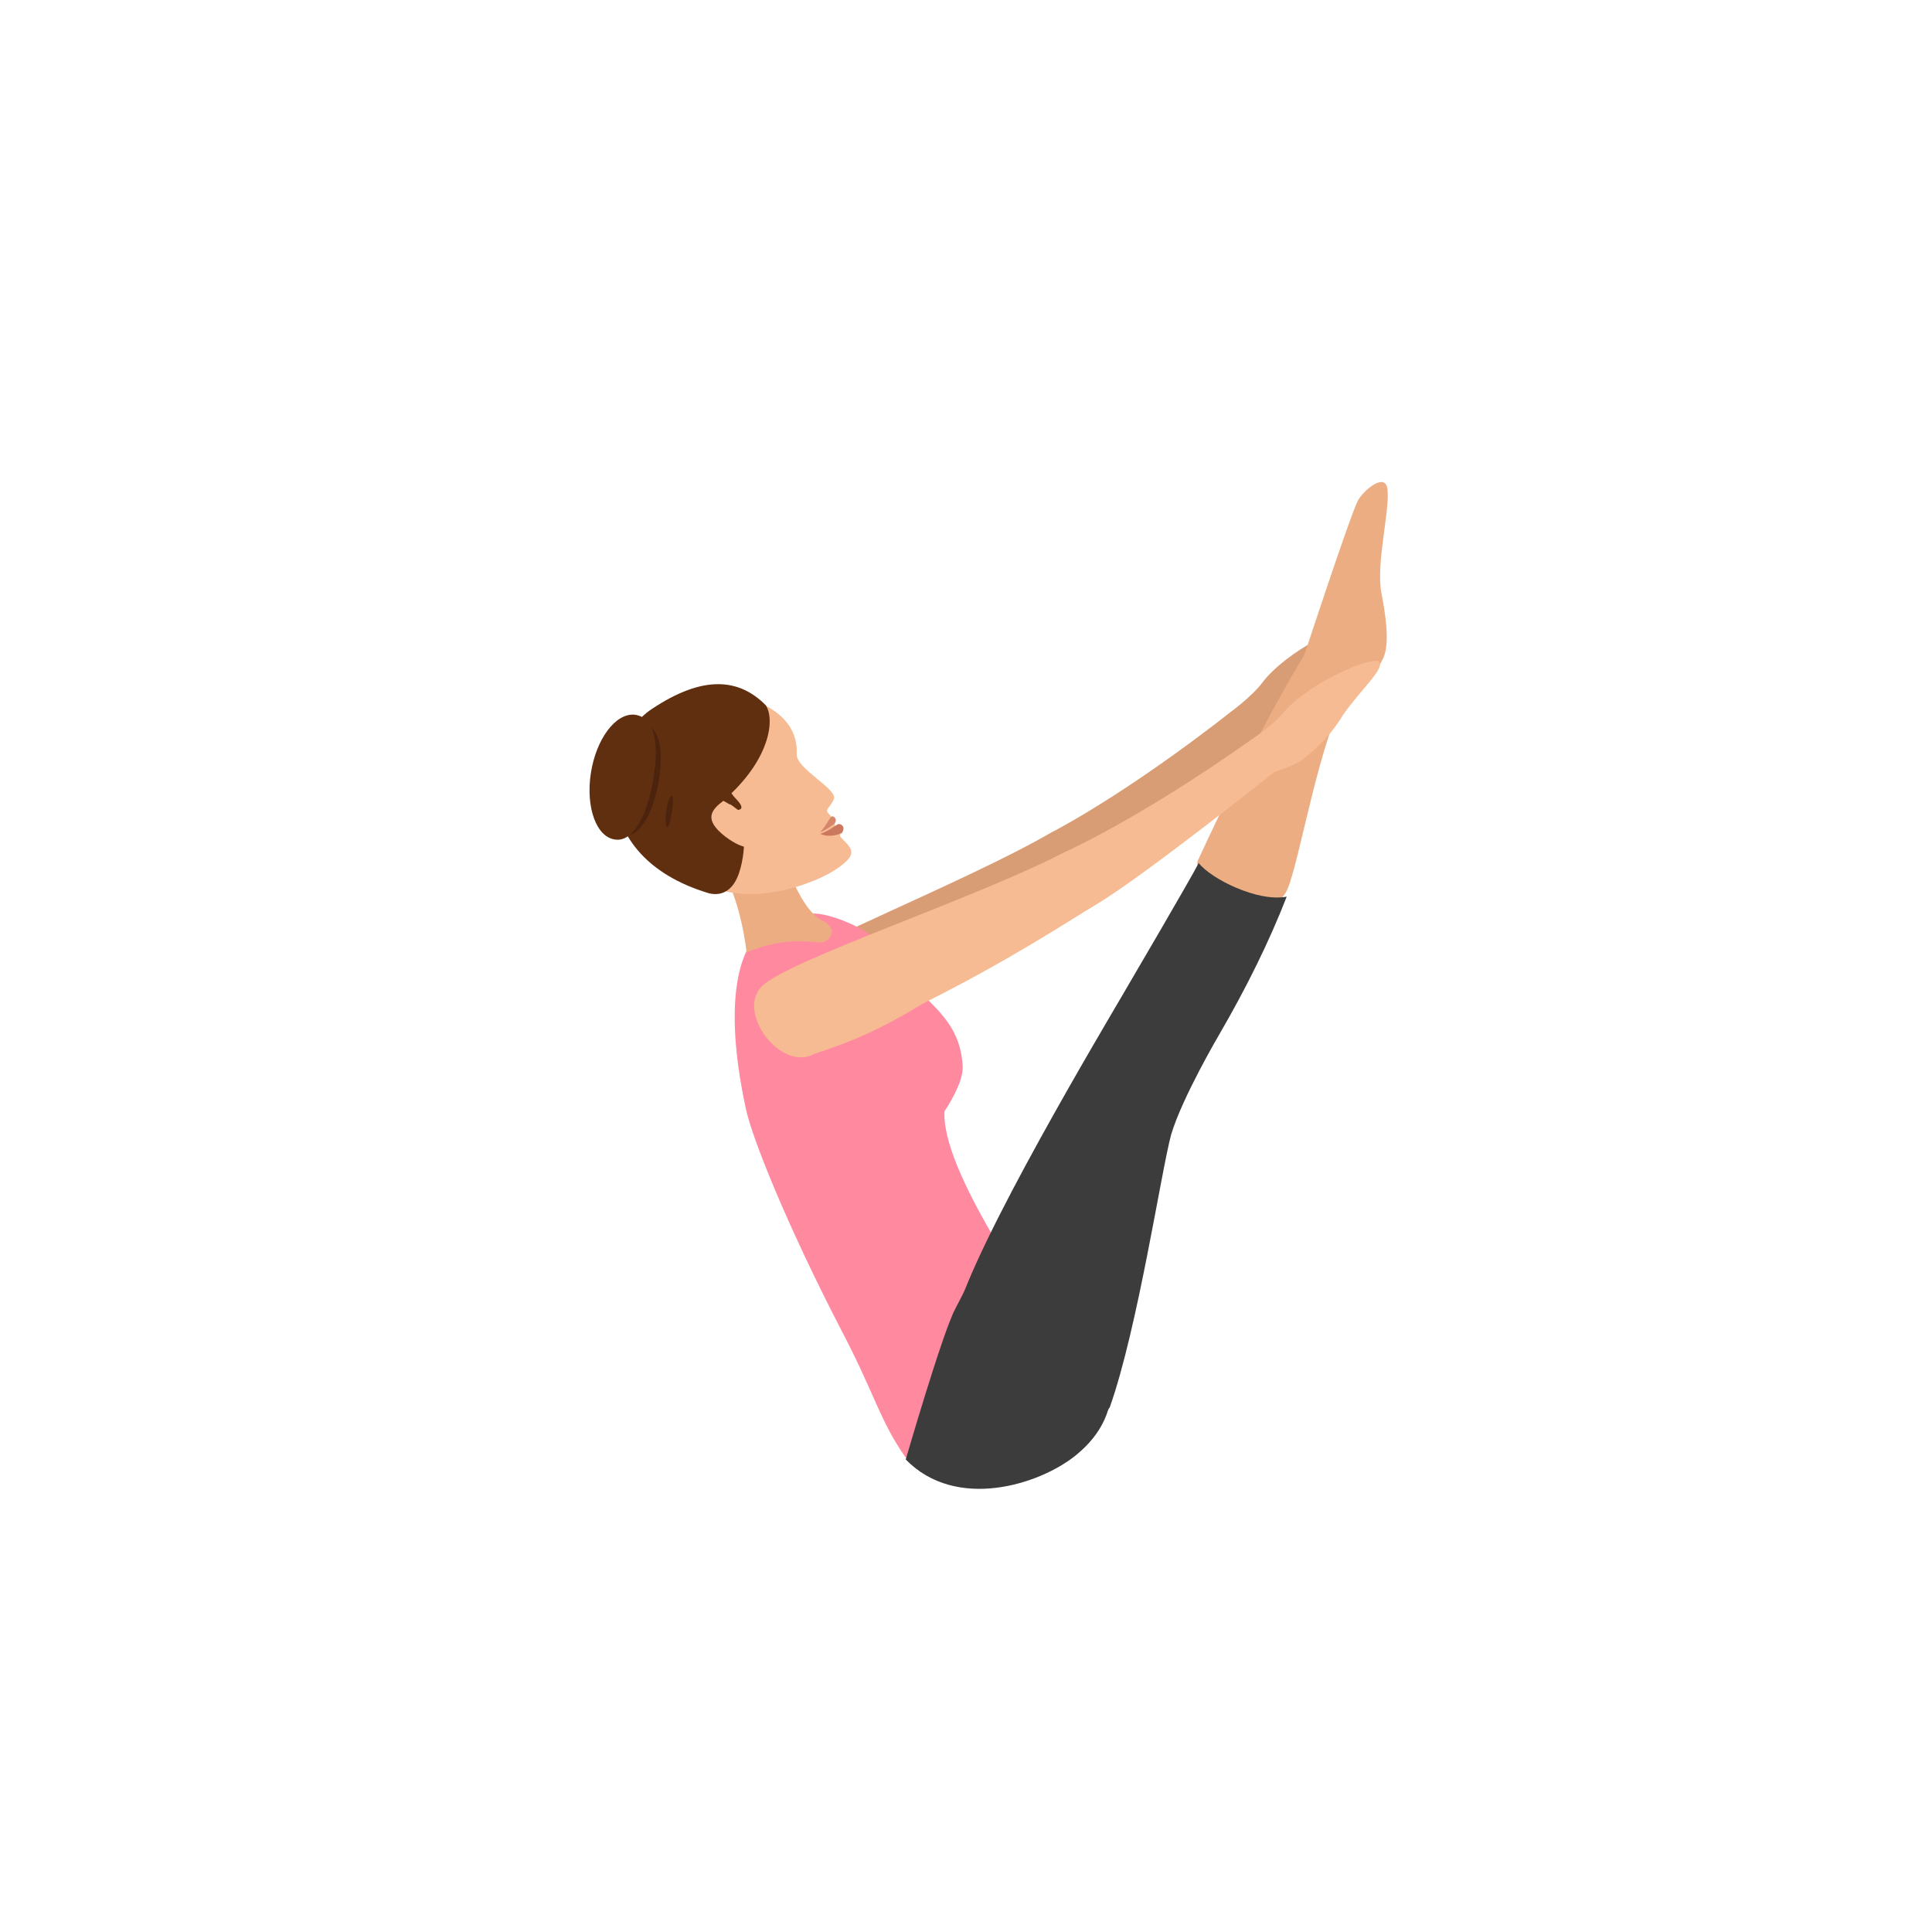
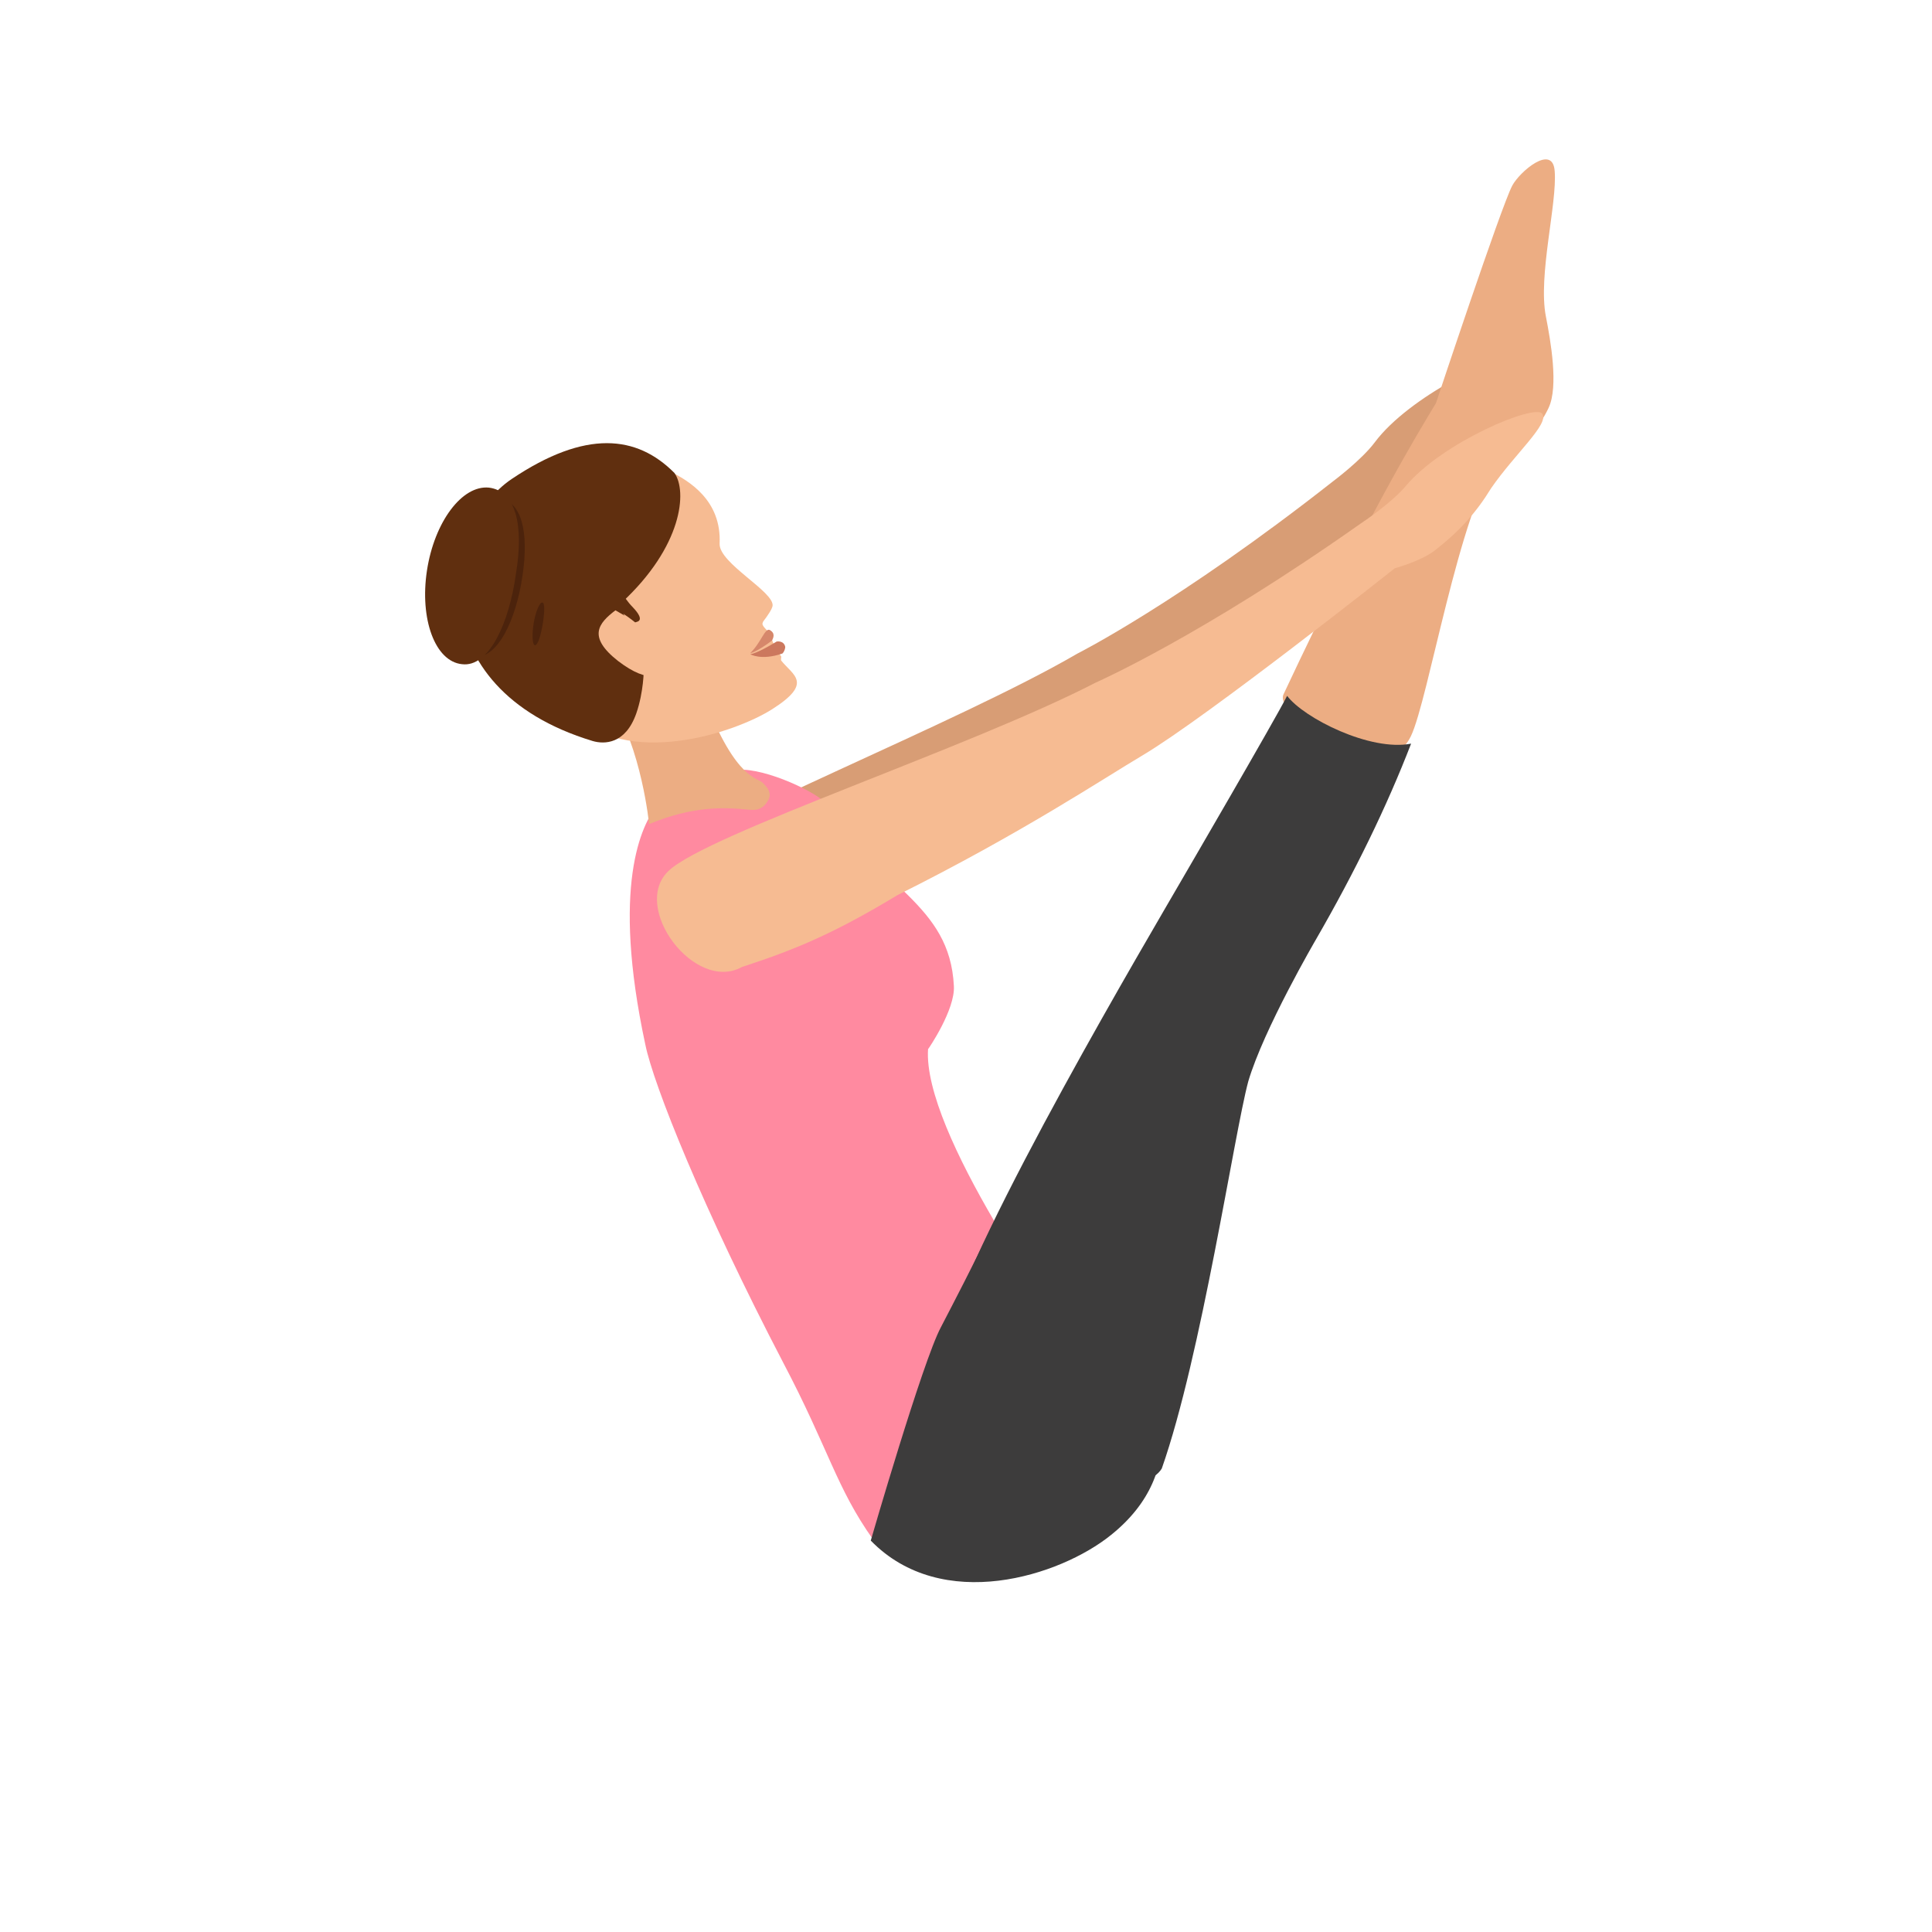
<svg xmlns="http://www.w3.org/2000/svg" width="497" height="497" viewBox="0 0 497 497" fill="none">
-   <path d="M348.777 161.265C347.31 159.437 330.927 167.361 324.691 175.651C322.246 178.942 316.989 182.843 316.989 182.843C288.868 204.908 270.406 214.173 270.406 214.173C248.399 226.974 201.45 245.26 194.848 252.209C188.245 259.157 200.838 274.152 209.03 268.91C219.056 265.131 225.78 261.717 236.539 254.403C258.424 241.968 272.729 231.484 279.698 226.73C291.191 219.05 323.591 190.523 323.591 190.523C323.591 190.523 328.359 188.938 330.804 186.866C335.084 183.209 337.896 179.674 340.341 175.163C344.131 168.946 350.244 163.094 348.777 161.265Z" fill="#D89D75" />
-   <path d="M247.649 274.352C246.911 259.328 234.121 256.518 224.528 241.25C223.299 239.296 213.583 234.654 208.664 235.021C203.252 235.387 197.718 236.608 194.029 241.372C191.077 245.037 185.666 256.152 191.815 284.978C193.291 292.307 202.269 314.904 216.781 342.876C225.02 358.632 226.373 365.595 233.014 375L272 342.876C266.22 335.18 241.992 300.857 242.976 285.833C243.099 285.711 247.895 278.627 247.649 274.352Z" fill="#FF8AA0" />
-   <path d="M212.612 237.427C211.517 236.544 207.016 236.544 200.934 219L185 222.534C190.717 231.243 192.055 245 192.055 245C199.961 241.718 205.557 241.971 209.814 242.35C210.422 242.35 212.49 242.981 213.706 240.709C214.436 239.447 213.706 238.437 212.612 237.427Z" fill="#ECAD83" />
-   <path d="M204.95 194.074C205.316 186.252 199.466 182.708 195.688 180.875C183.989 175.376 177.287 178.553 169.609 183.808C159.372 190.774 173.752 220.472 177.774 224.505C188.133 234.77 207.631 228.293 214.456 224.016C222.012 219.25 218.356 217.905 216.162 215.217C216.04 215.094 216.162 214.483 216.162 214.483C215.553 213.506 214.456 212.161 214.212 210.328C214.212 210.328 213.359 209.595 212.993 209.106C212.75 208.739 212.628 208.617 212.872 208.128C213.725 207.028 214.456 205.928 214.578 205.317C214.943 202.751 204.828 197.618 204.95 194.074Z" fill="#F6BB92" />
-   <path d="M211 214C211 214 211.831 214 214.74 211.846C214.948 211.392 215.364 210.598 214.325 210.031C213.494 209.691 212.87 212.186 211 214Z" fill="#D6876B" />
-   <path d="M211 214.465C211 214.465 212.837 215.751 216.51 214.336C216.878 213.95 217 213.307 217 213.05C216.755 211.764 215.531 212.021 215.531 212.021C211.98 214.465 211 214.465 211 214.465Z" fill="#CC785E" />
-   <path d="M167.555 182.47C154.89 190.976 150.464 220.137 182.188 229.736C184.278 230.344 188.09 230.344 190.057 224.754C191.41 220.866 191.41 216.856 191.41 216.856C191.41 215.641 191.41 214.426 191.287 212.968C191.287 211.51 186.246 205.799 187.352 204.827C198.419 194.621 199.28 184.657 196.943 181.377C190.18 174.572 180.958 173.479 167.555 182.47Z" fill="#602F0F" />
-   <path d="M186.58 215.211C192.29 219.51 194.897 218.159 198 215.702L190.18 208.334L186.084 206C182.981 208.333 180.87 210.79 186.58 215.211Z" fill="#F6BB92" />
-   <path d="M160.357 214.977C155.748 214.493 153.079 207.588 154.292 199.594C155.505 191.599 160.236 185.543 164.845 186.027C169.455 186.512 170.789 192.205 169.576 200.199C168.363 208.194 164.967 215.462 160.357 214.977Z" fill="#4C230C" />
-   <path d="M189.386 205.56C188.528 204.701 187.915 203.72 187.424 202.985C186.689 201.881 186.443 201.146 186.443 201.146L183.623 204.946C183.991 205.437 184.359 206.05 184.727 206.54C184.727 206.54 185.095 206.173 185.585 205.437C185.585 205.437 185.585 205.56 185.462 205.56C186.566 206.05 188.037 206.908 189.877 208.38C189.877 208.257 192.084 208.38 189.386 205.56Z" fill="#602F0F" />
-   <path d="M158.365 215.982C153.461 215.492 150.641 207.767 151.989 198.939C153.338 190.111 158.365 183.368 163.27 183.858C168.174 184.471 169.645 190.724 168.174 199.552C166.948 208.503 163.27 216.596 158.365 215.982Z" fill="#602F0F" />
-   <path d="M171.6 212.7C171.2 212.6 171.1 210.8 171.4 208.6C171.7 206.4 172.4 204.6 172.8 204.7C173.2 204.7 173.2 206.3 172.9 208.5C172.6 210.7 172.1 212.7 171.6 212.7Z" fill="#4C230C" />
-   <path d="M233 375.447C245.992 388.784 267.441 381.868 276.634 374.459C305.559 351.366 258.616 311.109 254.694 319.012C251.507 325.557 248.443 331.485 245.747 336.671C242.438 342.846 233 375.447 233 375.447Z" fill="#3D3C3C" />
-   <path d="M356.954 126.114C357.439 131.978 353.917 145.173 355.374 152.626C356.225 157.024 357.682 165.332 355.86 169.242C352.945 175.595 347.964 176.695 346.749 178.283C339.704 188.301 334.237 222.266 331.079 228.986C325.855 239.982 306.297 225.321 308.119 221.411C323.183 188.912 332.294 173.885 335.573 168.387C335.573 168.387 347.235 132.834 349.3 128.802C350.637 126.236 356.589 121.105 356.954 126.114Z" fill="#ECAD83" />
-   <path d="M313.625 266.155C320.722 253.957 326.595 242.004 331 230.66C323.536 232.124 311.422 226.025 308.363 222C306.406 225.903 289.153 255.299 289.153 255.299C283.769 264.569 251.099 319.213 245.96 338.363C244.492 343.242 243.513 347.755 243.023 351.415C241.922 358.733 280.221 370.565 285.482 362.026C292.701 341.657 298.697 301.405 301.267 291.891C304.081 282.377 313.625 266.155 313.625 266.155Z" fill="#3D3C3C" />
-   <path d="M354.817 170.296C353.471 168.459 336.708 175.441 329.978 183.526C327.286 186.711 321.903 190.263 321.903 190.263C292.66 210.964 273.694 219.294 273.694 219.294C251.058 231.054 203.217 246.855 196.12 253.592C189.146 260.207 200.892 275.886 209.457 271.109C219.613 267.802 226.587 264.739 237.721 258.002C260.235 246.733 275.04 236.811 282.259 232.523C294.128 225.419 328.021 198.47 328.021 198.47C328.021 198.47 332.915 197.123 335.362 195.163C339.767 191.733 342.826 188.303 345.518 183.893C349.8 177.646 356.163 172.134 354.817 170.296Z" fill="#F6BB92" />
+   <path d="M387.687 93.377C385.618 90.793 362.513 101.989 353.719 113.701C350.271 118.351 342.857 123.863 342.857 123.863C303.2 155.038 277.164 168.128 277.164 168.128C246.128 186.212 179.917 212.048 170.607 221.865C161.296 231.683 179.055 252.868 190.608 245.462C204.746 240.122 214.229 235.3 229.403 224.966C260.266 207.398 280.44 192.585 290.268 185.868C306.476 175.017 352.168 134.714 352.168 134.714C352.168 134.714 358.892 132.475 362.341 129.547C368.375 124.38 372.341 119.385 375.789 113.012C381.135 104.228 389.756 95.961 387.687 93.377Z" fill="#D89D75" />
+   <path d="M245.382 253.656C244.333 232.408 226.149 228.435 212.511 206.841C210.763 204.077 196.95 197.513 189.957 198.031C182.263 198.549 174.395 200.277 169.15 207.014C164.954 212.196 157.261 227.917 166.003 268.686C168.101 279.05 180.865 311.009 201.496 350.569C213.211 372.854 215.134 382.7 224.576 396.002L280.001 350.569C271.783 339.686 237.339 291.143 238.738 269.895C238.913 269.722 245.732 259.703 245.382 253.656Z" fill="#FF8AA0" />
+   <path d="M196.038 201.225C194.49 199.968 188.127 199.968 179.529 175.002L157.001 180.031C165.084 192.424 166.975 212.002 166.975 212.002C178.153 207.332 186.064 207.691 192.083 208.23C192.942 208.23 195.866 209.128 197.586 205.895C198.617 204.099 197.586 202.662 196.038 201.225Z" fill="#ECAD83" />
+   <path d="M185.119 139.876C185.637 128.746 177.359 123.702 172.013 121.093C155.457 113.267 145.973 117.789 135.108 125.267C120.622 135.181 140.971 177.442 146.662 183.182C161.321 197.791 188.913 188.573 198.571 182.486C209.263 175.703 204.089 173.79 200.985 169.964C200.812 169.79 200.985 168.92 200.985 168.92C200.123 167.529 198.571 165.616 198.226 163.007C198.226 163.007 197.018 161.964 196.501 161.268C196.156 160.746 195.984 160.572 196.329 159.877C197.536 158.312 198.571 156.746 198.743 155.877C199.26 152.224 184.947 144.92 185.119 139.876Z" fill="#F6BB92" />
+   <path d="M193.001 168.002C193.001 168.002 194.248 168.002 198.611 164.77C198.923 164.09 199.546 162.899 197.988 162.049C196.741 161.539 195.806 165.281 193.001 168.002Z" fill="#D6876B" />
+   <path d="M193.001 168.288C193.001 168.288 195.756 170.003 201.266 168.117C201.817 167.602 202.001 166.745 202.001 166.402C201.634 164.687 199.797 165.03 199.797 165.03C194.47 168.288 193.001 168.288 193.001 168.288Z" fill="#CC785E" />
+   <path d="M131.617 123.228C113.57 135.356 107.262 176.938 152.469 190.626C155.447 191.492 160.879 191.492 163.683 183.522C165.61 177.978 165.61 172.26 165.61 172.26C165.61 170.528 165.61 168.795 165.435 166.716C165.435 164.637 158.251 156.494 159.828 155.108C175.598 140.554 176.824 126.347 173.495 121.669C163.858 111.966 150.716 110.407 131.617 123.228Z" fill="#602F0F" />
+   <path d="M159.013 170.051C167.007 176.141 170.657 174.227 175.001 170.747L164.053 160.308L158.318 157.002C153.974 160.308 151.019 163.788 159.013 170.051Z" fill="#F6BB92" />
+   <path d="M121.742 168.97C115.404 168.285 111.735 158.523 113.403 147.221C115.071 135.918 121.575 127.355 127.913 128.04C134.251 128.725 136.086 136.774 134.418 148.077C132.75 159.379 128.08 169.655 121.742 168.97Z" fill="#4C230C" />
+   <path d="M162.709 156.126C161.496 154.912 160.629 153.525 159.936 152.485C158.896 150.925 158.549 149.885 158.549 149.885L154.562 155.259C155.082 155.952 155.602 156.819 156.122 157.513C156.122 157.513 156.642 156.993 157.335 155.952C157.335 155.952 157.335 156.126 157.162 156.126C158.722 156.819 160.803 158.033 163.403 160.113C163.403 159.94 166.523 160.113 162.709 156.126Z" fill="#602F0F" />
+   <path d="M118.849 170.86C111.915 170.167 107.927 159.245 109.834 146.763C111.741 134.281 118.849 124.746 125.784 125.44C132.718 126.307 134.798 135.148 132.718 147.63C130.984 160.285 125.784 171.727 118.849 170.86Z" fill="#602F0F" />
+   <path d="M137.596 166.002C136.96 165.865 136.801 163.391 137.278 160.367C137.755 157.344 138.867 154.87 139.502 155.007C140.138 155.007 140.138 157.206 139.661 160.23C139.185 163.253 138.39 166.002 137.596 166.002Z" fill="#4C230C" />
+   <path d="M224.001 396.311C242.386 415.188 272.738 405.4 285.747 394.913C326.679 362.228 260.251 305.248 254.7 316.435C250.191 325.698 245.855 334.088 242.039 341.429C237.356 350.168 224.001 396.311 224.001 396.311Z" fill="#3D3C3C" />
+   <path d="M399.935 43.989C400.629 52.274 395.596 70.917 397.679 81.446C398.893 87.66 400.976 99.398 398.373 104.922C394.208 113.898 387.093 115.451 385.357 117.695C375.292 131.85 367.483 179.837 362.971 189.331C355.508 204.866 327.568 184.152 330.172 178.629C351.691 132.713 364.706 111.481 369.392 103.714C369.392 103.714 386.051 53.483 389.002 47.786C390.911 44.161 399.414 36.911 399.935 43.989Z" fill="#ECAD83" />
+   <path d="M338.518 241.683C348.518 224.368 356.794 207.399 363.001 191.296C352.484 193.374 335.414 184.716 331.104 179.002C328.345 184.543 304.035 226.273 304.035 226.273C296.448 239.432 250.413 317.004 243.172 344.189C241.103 351.115 239.723 357.522 239.034 362.717C237.482 373.106 291.448 389.901 298.862 377.781C309.035 348.864 317.483 291.724 321.104 278.218C325.069 264.712 338.518 241.683 338.518 241.683Z" fill="#3D3C3C" />
+   <path d="M396.741 106.421C394.835 103.827 371.097 113.684 361.566 125.097C357.754 129.593 350.13 134.609 350.13 134.609C308.718 163.834 281.86 175.594 281.86 175.594C249.804 192.195 182.054 214.503 172.004 224.015C162.127 233.353 178.761 255.489 190.891 248.744C205.272 244.075 215.149 239.752 230.917 230.24C262.8 214.331 283.766 200.323 293.989 194.27C310.797 184.24 358.794 146.195 358.794 146.195C358.794 146.195 365.725 144.293 369.191 141.526C375.428 136.684 379.76 131.842 383.572 125.616C389.637 116.796 398.647 109.014 396.741 106.421Z" fill="#F6BB92" />
</svg>
